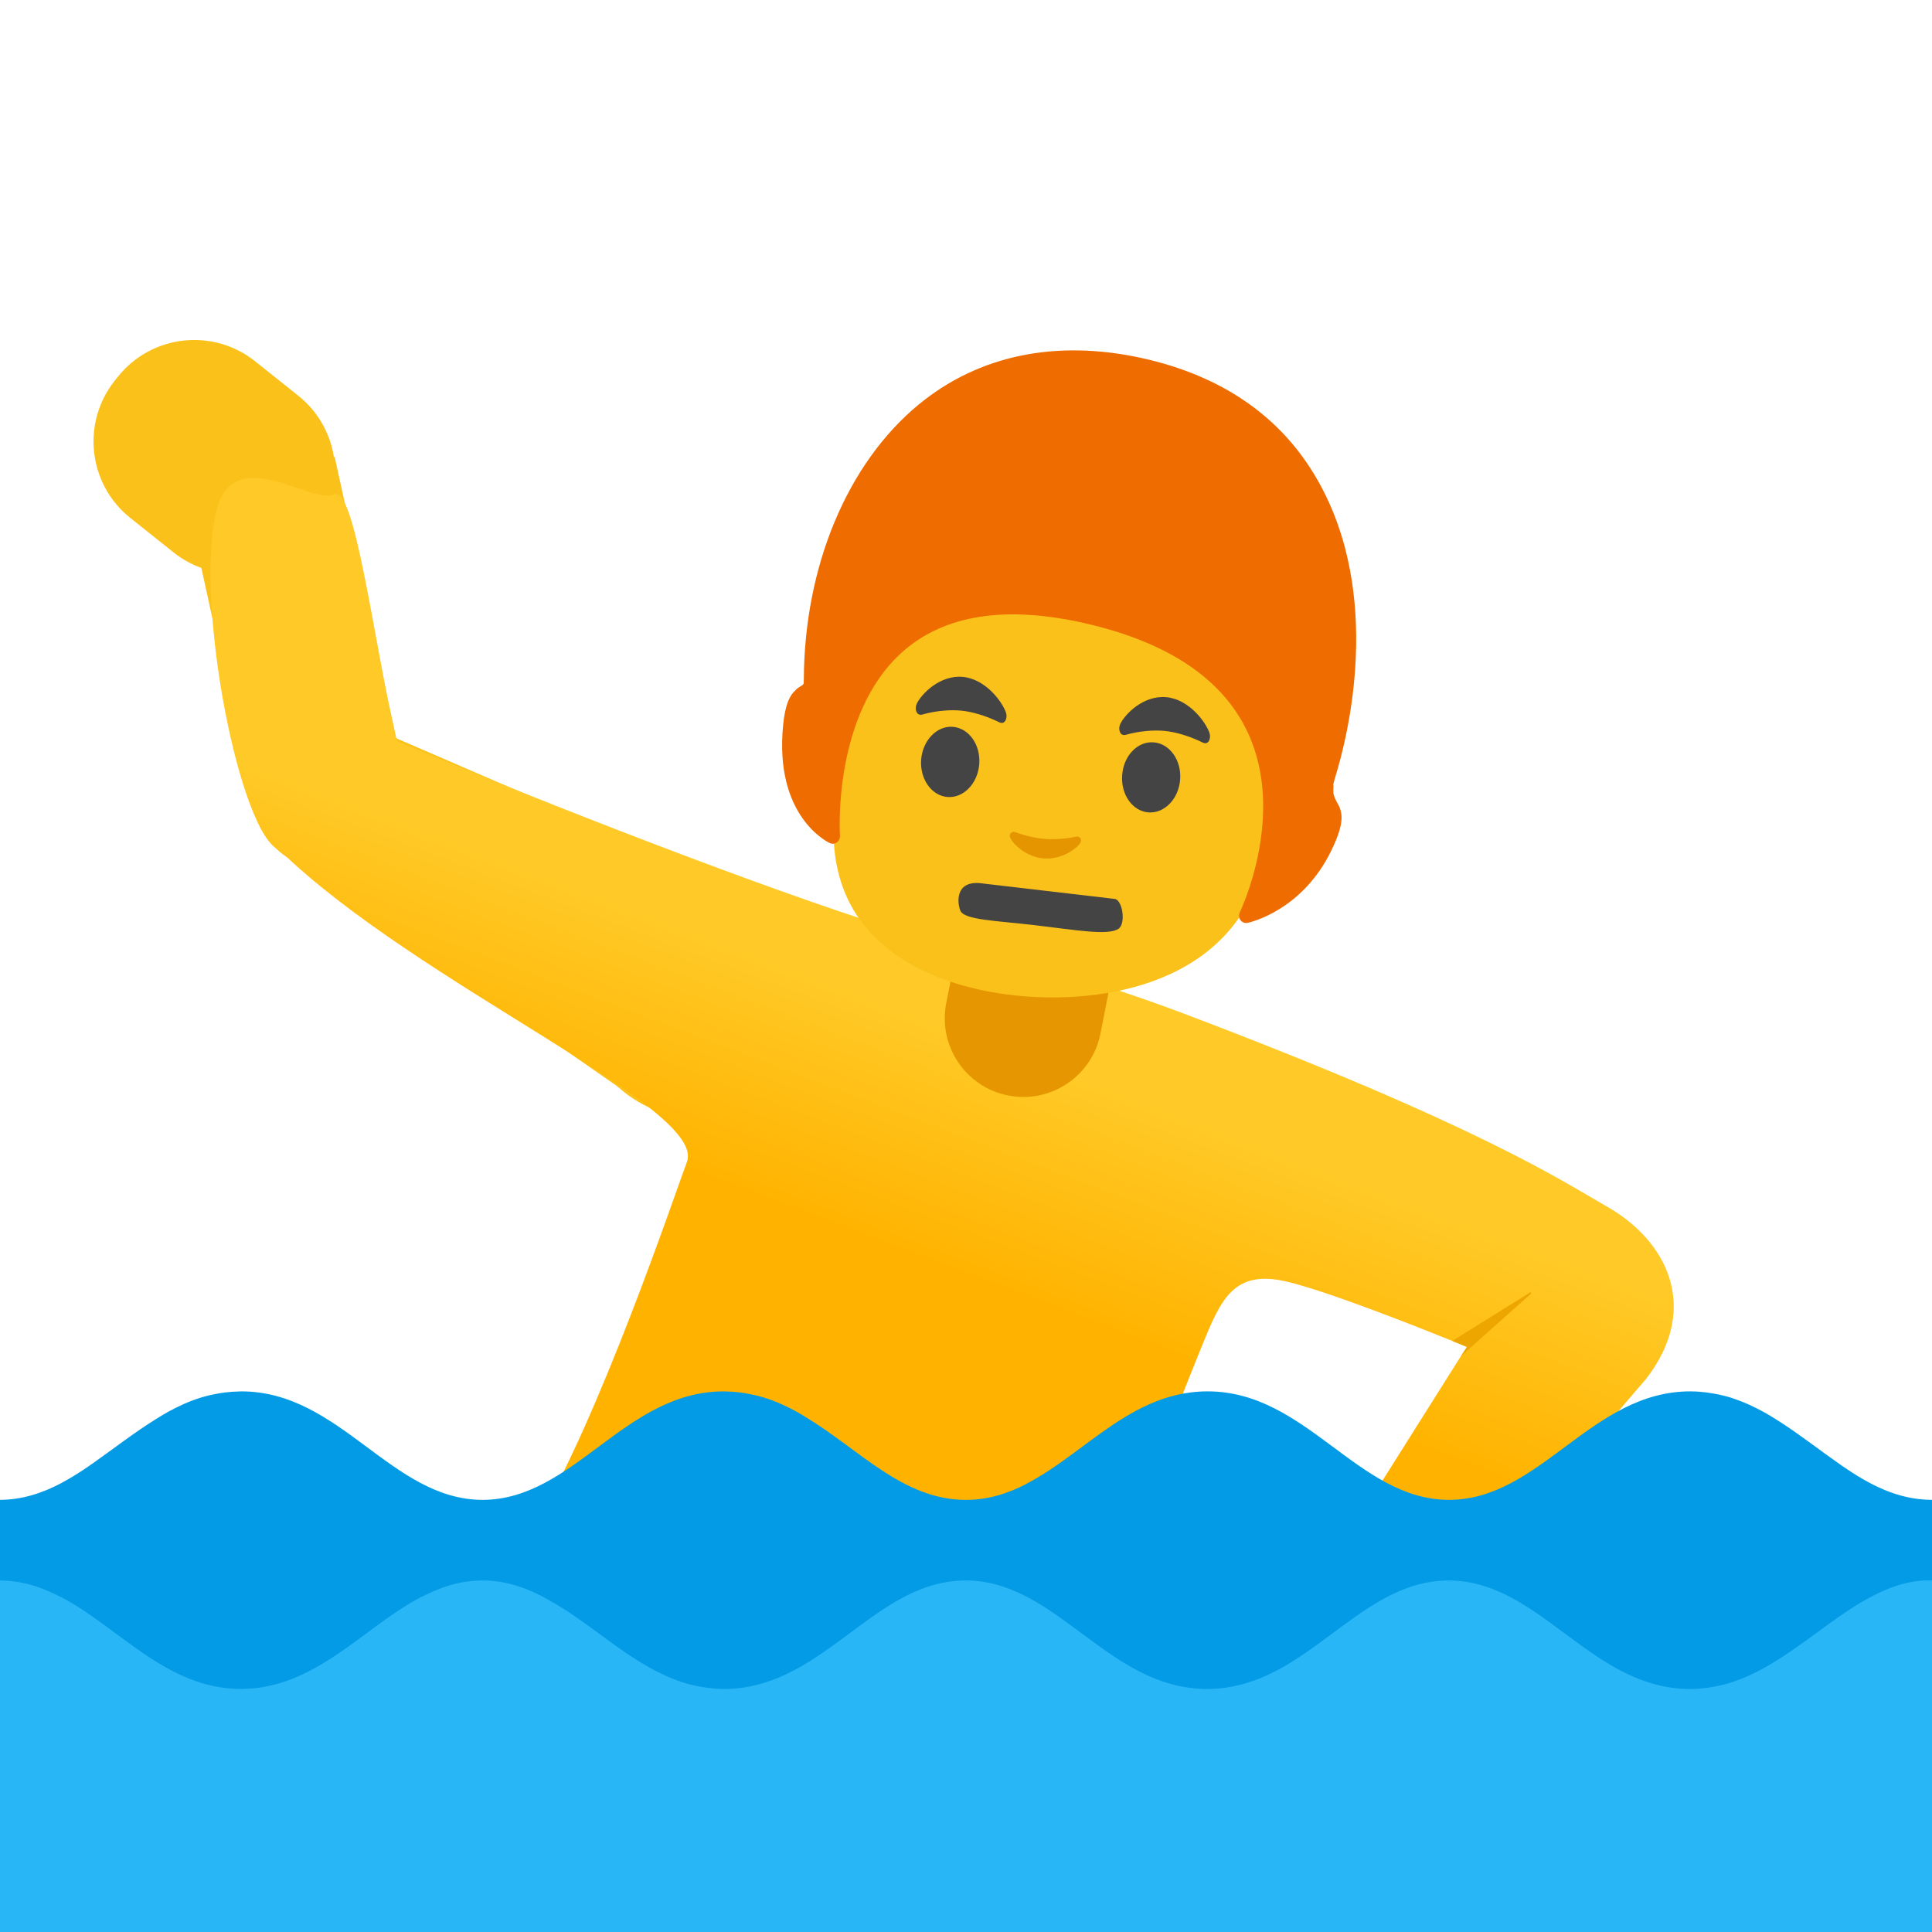
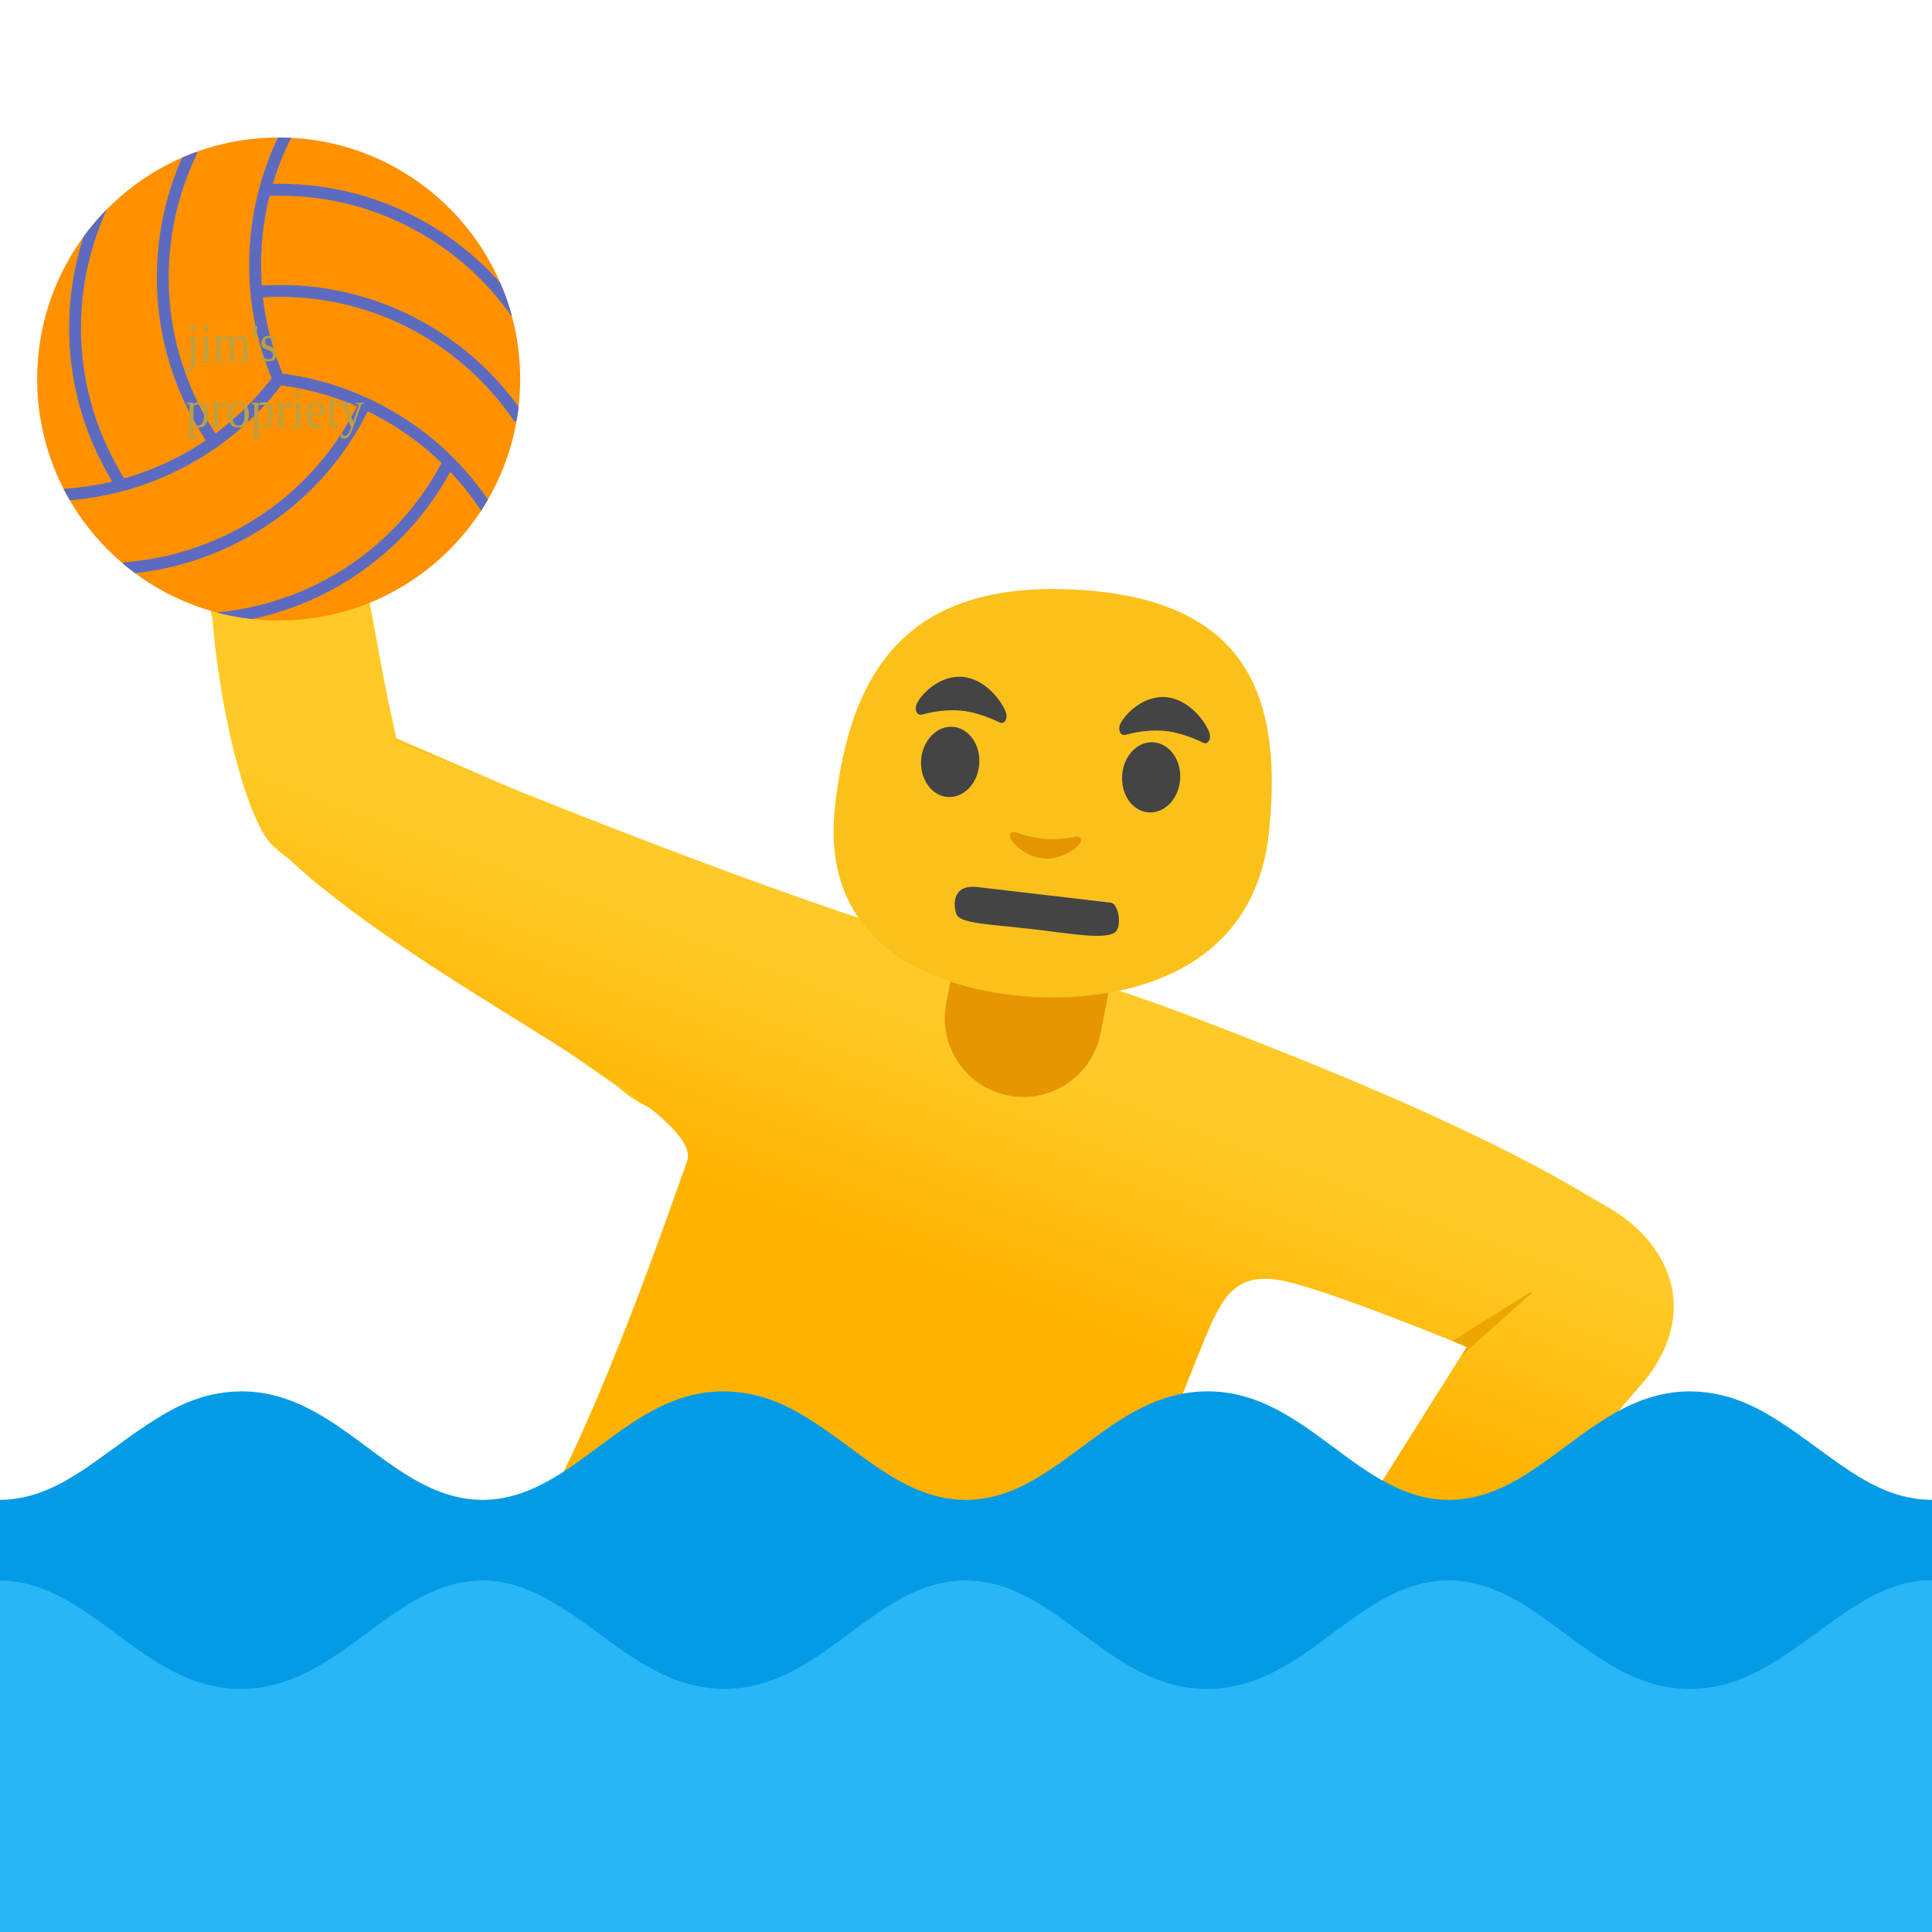
- <svg xmlns="http://www.w3.org/2000/svg" xmlns:xlink="http://www.w3.org/1999/xlink" version="1.1" id="Layer_1" x="0px" y="0px" viewBox="0 0 128 128" style="enable-background:new 0 0 128 128;" xml:space="preserve">
-   <defs id="defs23">
-     <clipPath id="b">
-       <use xlink:href="#a" overflow="visible" id="use18" />
+ <svg xmlns="http://www.w3.org/2000/svg" xmlns:xlink="http://www.w3.org/1999/xlink" xml:space="preserve" viewBox="0 0 128 128">
+   <defs>
+     <circle id="a" cx="28.56" cy="23.97" r="16" />
+     <circle id="b" cx="28.56" cy="23.97" r="16" />
+     <clipPath id="d">
+       <use xlink:href="#b" overflow="visible" />
    </clipPath>
-     <circle id="a" cx="28.56" cy="23.97" r="16" />
-     <clipPath id="b-3">
-       <use xlink:href="#a-7" overflow="visible" id="use18-6" />
-     </clipPath>
-     <circle id="a-7" cx="28.56" cy="23.97" r="16" />
  </defs>
-   <linearGradient id="body_1_" gradientUnits="userSpaceOnUse" x1="60.452" y1="44.724" x2="71.336" y2="73.468" gradientTransform="matrix(1 0 0 -1 0 128)">
-     <stop offset="0" style="stop-color:#FFB300" id="stop1" />
-     <stop offset="0.5" style="stop-color:#FFCA28" id="stop2" />
+   <linearGradient id="c" x1="60.452" x2="71.336" y1="44.724" y2="73.468" gradientTransform="matrix(1 0 0 -1 0 128)" gradientUnits="userSpaceOnUse">
+     <stop offset="0" style="stop-color:#ffb300" />
+     <stop offset=".5" style="stop-color:#ffca28" />
  </linearGradient>
-   <g fill="#fbc11b" id="g3" transform="translate(-6.537015,-5.243492)" style="enable-background:new 0 0 128 128">
-     <path d="m 31.04,53.4 -5.32,8.71 23.49,16.34 7.24,-14.06 z" id="path1" />
-     <circle cx="28.4" cy="57.72" transform="rotate(-16.403,28.407,57.722)" id="ellipse1" r="5.17" />
-     <path d="m 28.71,35.51 -10,2.04 4.72,21.52 9.99,-2.05 z" id="path2" />
-     <path d="m 14.35,30.2 -0.2,0.25 c -2.23,2.79 -1.78,6.87 1.01,9.1 l 2.86,2.28 c 2.79,2.23 6.87,1.78 9.1,-1.01 l 0.2,-0.25 c 2.23,-2.79 1.78,-6.87 -1.01,-9.1 l -2.86,-2.28 c -2.79,-2.24 -6.87,-1.78 -9.1,1.01 z" id="path3" />
-     <circle cx="52.83" cy="71.42" transform="rotate(-62.774,52.83,71.421)" id="ellipse3" r="7.91" />
+   <g fill="#fbc11b" transform="translate(-6.537 -5.243)">
+     <path d="m31.04 53.4-5.32 8.71 23.49 16.34 7.24-14.06z" />
+     <circle cx="28.4" cy="57.72" r="5.17" transform="rotate(-16.403 28.407 57.722)" />
+     <path d="m28.71 35.51-10 2.04 4.72 21.52 9.99-2.05z" />
+     <path d="m14.35 30.2-.2.25c-2.23 2.79-1.78 6.87 1.01 9.1l2.86 2.28c2.79 2.23 6.87 1.78 9.1-1.01l.2-.25c2.23-2.79 1.78-6.87-1.01-9.1l-2.86-2.28c-2.79-2.24-6.87-1.78-9.1 1.01" />
+     <circle cx="52.83" cy="71.42" r="7.91" transform="rotate(-62.774 52.83 71.421)" />
  </g>
-   <path id="body" style="fill:url(#body_1_)" d="m 109.07,91.34 c -0.09,0.12 -10.18,11.85 -10.18,11.85 L 91.218,98.689 96.78,89.86 97.19,89.24 c 0,0 -0.36,-0.15 -0.97,-0.4 -2.33,-0.94 -8.28,-3.3 -10.97,-3.93 -3.5,-0.82 -4.35,1.14 -5.61,4.24 -2.73,6.69 -6.25,16.3 -6.25,16.3 C 60.86,104.03 47.97,101.68 35.37,101.13 39.61,94.26 44.76,78.97 45.51,76.98 46.87,73.39 27.597,65.179 18.511,56.315 15.905,55.336 12.862,39.988 14.335,33.871 c 1.117,-4.64 6.296,-0.404 7.795,-1.114 1.368,-0.648 2.545,9.206 4.139,16.332 C 33.52,52.149 47.857,57.853 57.49,61.01 c 7.36,1.85 13.93,3.5 20.88,6.12 19.72,7.46 25.23,11.18 28.08,12.8 4.04,2.29 6.21,6.75 2.62,11.41 z" />
-   <path id="neck_1_" style="fill:#E59600;" d="M66.8,72.58L66.8,72.58c-2.82-0.55-4.66-3.29-4.11-6.11l0.92-4.69l10.22,2l-0.92,4.69  C72.36,71.29,69.62,73.13,66.8,72.58z" />
-   <g id="g23-6" style="display:inline" transform="translate(0,3.8866667e-4)">
-     <path id="water_x5F_top_1_-7" style="fill:#039be5" d="M -0.051,128 H 128.01 l -2.3e-4,-28.631 c -2.265,0 -4.153,-1.001 -5.971,-2.256 -0.034,-0.024 -0.068,-0.049 -0.102,-0.072 -1.343,-0.935 -2.663,-1.977 -4.061,-2.873 -0.369,-0.236 -0.742,-0.465 -1.125,-0.672 -0.561,-0.302 -1.136,-0.573 -1.74,-0.783 -0.162,-0.057 -0.324,-0.114 -0.49,-0.162 -0.151,-0.044 -0.305,-0.081 -0.459,-0.117 -0.196,-0.047 -0.396,-0.085 -0.598,-0.119 -0.133,-0.022 -0.265,-0.046 -0.4,-0.062 -0.332,-0.041 -0.67,-0.068 -1.02,-0.07 -0.015,-9.5e-5 -0.03,-0.002 -0.045,-0.002 -0.003,3e-6 -0.006,-8e-6 -0.01,0 -6.563,0 -9.923,7.174 -15.98,7.189 -0.003,8e-6 -0.006,-5e-6 -0.01,0 -0.003,-5e-6 -0.006,8e-6 -0.01,0 -6.047,-0.016 -9.418,-7.189 -15.98,-7.189 -0.003,0 -0.006,-4e-6 -0.01,0 -0.003,-4e-6 -0.006,0 -0.01,0 -0.387,0 -0.761,0.027 -1.127,0.074 -2.584,0.331 -4.674,1.757 -6.693,3.248 -1.375,1.012 -2.717,2.053 -4.16,2.799 v 0.008 c -1.237,0.64 -2.548,1.061 -4.02,1.061 -4.165,0 -7.07,-3.354 -10.596,-5.479 -0.193,-0.117 -0.383,-0.237 -0.58,-0.346 -0.688,-0.377 -1.399,-0.707 -2.154,-0.941 -0.03,-0.009 -0.06,-0.02 -0.09,-0.029 -0.206,-0.062 -0.417,-0.112 -0.629,-0.16 -0.139,-0.032 -0.28,-0.06 -0.422,-0.086 -0.165,-0.029 -0.33,-0.058 -0.5,-0.078 -0.313,-0.038 -0.631,-0.062 -0.959,-0.066 -0.024,-1.94e-4 -0.046,-0.004 -0.07,-0.004 -0.007,0 -0.013,-1.5e-5 -0.02,0 -0.007,-1.5e-5 -0.015,0 -0.021,0 -6.563,0 -9.921,7.174 -15.979,7.189 -6.047,-0.016 -9.418,-7.189 -15.98,-7.189 -0.007,0 -0.013,-1.5e-5 -0.02,0 -0.007,-1.5e-5 -0.015,0 -0.021,0 -0.026,0 -0.05,0.006 -0.076,0.006 -0.326,0.004 -0.646,0.027 -0.957,0.064 -0.157,0.019 -0.311,0.046 -0.465,0.072 -0.161,0.028 -0.321,0.059 -0.479,0.096 -0.205,0.047 -0.408,0.097 -0.607,0.156 -0.024,0.007 -0.048,0.016 -0.072,0.023 -0.748,0.23 -1.452,0.555 -2.133,0.926 -0.275,0.15 -0.541,0.317 -0.809,0.482 -1.47,0.91 -2.85,1.995 -4.25,2.977 -0.072,0.051 -0.144,0.103 -0.217,0.152 -0.57,0.392 -1.148,0.758 -1.742,1.076 -0.025,0.013 -0.048,0.03 -0.072,0.043 -1.267,0.669 -2.61,1.115 -4.121,1.115 z" />
-     <path id="water_x5F_bottom_1_-5" style="display:inline;fill:#29b6f6" d="M -0.061,128 H 144 l -0.029,-16.1 c -6.57,0 -10.158,-6.946 -16,-7.189 -1.902,-0.079 -3.742,0.829 -5.387,1.898 -0.006,0.004 -0.013,0.008 -0.019,0.012 -1.983,1.293 -3.864,2.934 -6.002,4.053 -0.288,0.15 -0.58,0.293 -0.879,0.42 -0.422,0.181 -0.853,0.344 -1.301,0.469 -0.07,0.019 -0.141,0.035 -0.211,0.053 -0.274,0.07 -0.554,0.125 -0.84,0.17 -0.084,0.013 -0.168,0.028 -0.254,0.039 -0.357,0.045 -0.721,0.076 -1.098,0.076 h -0.006 -0.004 c -0.409,0 -0.806,-0.03 -1.191,-0.082 -0.001,-1.8e-4 -0.003,1.8e-4 -0.004,0 -5.029,-0.689 -8.191,-5.523 -12.643,-6.799 -0.343,-0.098 -0.693,-0.176 -1.053,-0.229 -0.361,-0.053 -0.729,-0.08 -1.109,-0.08 -0.377,0 -0.744,0.028 -1.102,0.08 -5.03,0.734 -8.281,6.287 -13.699,7.027 -0.387,0.053 -0.785,0.082 -1.195,0.082 h -0.004 c -0.409,0 -0.806,-0.03 -1.191,-0.082 -0.001,-1.8e-4 -0.003,1.8e-4 -0.004,0 -5.029,-0.689 -8.191,-5.523 -12.643,-6.799 -0.343,-0.098 -0.693,-0.176 -1.053,-0.229 -0.361,-0.053 -0.729,-0.08 -1.109,-0.08 -0.377,0 -0.744,0.028 -1.102,0.08 -5.03,0.734 -8.281,6.287 -13.699,7.027 -0.387,0.053 -0.785,0.082 -1.195,0.082 h -0.004 c -0.377,-3.8e-4 -0.741,-0.031 -1.098,-0.076 -0.088,-0.011 -0.175,-0.025 -0.262,-0.039 -0.283,-0.044 -0.562,-0.101 -0.834,-0.17 -0.068,-0.017 -0.138,-0.032 -0.205,-0.051 -0.444,-0.123 -0.871,-0.284 -1.289,-0.463 -0.311,-0.132 -0.615,-0.281 -0.914,-0.438 -1.26,-0.662 -2.43,-1.506 -3.582,-2.361 -0.725,-0.538 -1.45,-1.057 -2.184,-1.547 -0.225,-0.15 -0.456,-0.282 -0.684,-0.422 -1.512,-0.926 -3.096,-1.623 -4.939,-1.623 -1.476,0 -2.789,0.438 -4.031,1.084 v -0.016 c -0.13,0.068 -0.258,0.139 -0.387,0.211 -3.683,2.061 -6.811,5.9 -11.602,5.91 -4.958,-0.011 -8.096,-4.114 -11.951,-6.111 v 0.012 c -1.252,-0.656 -2.58,-1.09 -4.07,-1.09 z" />
+   <path d="M109.07 91.34c-.09.12-10.18 11.85-10.18 11.85l-7.672-4.501 5.562-8.829.41-.62s-.36-.15-.97-.4c-2.33-.94-8.28-3.3-10.97-3.93-3.5-.82-4.35 1.14-5.61 4.24-2.73 6.69-6.25 16.3-6.25 16.3-12.53-1.42-25.42-3.77-38.02-4.32 4.24-6.87 9.39-22.16 10.14-24.15 1.36-3.59-17.913-11.801-26.999-20.665-2.606-.979-5.649-16.327-4.176-22.444 1.117-4.64 6.295-.403 7.794-1.113 1.369-.649 2.545 9.206 4.14 16.331 7.251 3.06 21.588 8.764 31.221 11.921 7.36 1.85 13.93 3.5 20.88 6.12 19.72 7.46 25.23 11.18 28.08 12.8 4.04 2.29 6.21 6.75 2.62 11.41" style="fill:url(#c)" />
+   <path d="M66.8 72.58a5.21 5.21 0 0 1-4.11-6.11l.92-4.69 10.22 2-.92 4.69a5.21 5.21 0 0 1-6.11 4.11" style="fill:#e59600" />
+   <g style="display:inline">
+     <path d="M-.051 128H128.01V99.37c-2.265 0-4.153-1.002-5.97-2.257q-.052-.035-.102-.072c-1.344-.935-2.663-1.977-4.061-2.873a18 18 0 0 0-1.125-.672 12 12 0 0 0-1.74-.783c-.163-.057-.324-.114-.49-.162a10 10 0 0 0-1.057-.237c-.133-.022-.265-.046-.4-.062a9 9 0 0 0-1.02-.07L112 92.18h-.01c-6.563 0-9.923 7.173-15.98 7.19h-.02c-6.047-.017-9.418-7.19-15.98-7.19h-.02q-.58.002-1.127.074c-2.584.331-4.674 1.757-6.693 3.248-1.375 1.012-2.718 2.053-4.16 2.799v.008c-1.238.64-2.549 1.06-4.02 1.06-4.165 0-7.07-3.354-10.596-5.478-.193-.117-.383-.238-.58-.346-.688-.377-1.399-.708-2.154-.942l-.09-.029a9 9 0 0 0-.629-.16 9 9 0 0 0-.422-.086c-.165-.029-.33-.058-.5-.078a9 9 0 0 0-.959-.066q-.035-.002-.07-.004h-.041c-6.563 0-9.921 7.173-15.979 7.19-6.047-.017-9.417-7.19-15.98-7.19h-.041c-.026 0-.05.005-.076.006a9 9 0 0 0-.957.064c-.158.019-.311.046-.465.072a9.43 9.43 0 0 0-1.086.252l-.072.024a11.6 11.6 0 0 0-2.133.925c-.275.15-.542.317-.809.483-1.47.91-2.85 1.995-4.25 2.976q-.108.077-.217.153c-.57.392-1.148.757-1.742 1.076q-.035.022-.072.043c-1.267.67-2.61 1.115-4.121 1.115z" style="fill:#039be5" />
+     <path d="M-.061 128H144l-.03-16.1c-6.57 0-10.157-6.945-16-7.19-1.901-.078-3.742.83-5.386 1.9l-.02.011c-1.983 1.293-3.864 2.934-6.001 4.053q-.432.227-.88.42c-.421.18-.852.344-1.3.468q-.105.028-.211.053-.411.105-.84.17-.126.021-.254.04c-.357.044-.72.075-1.098.075h-.01c-.409 0-.805-.03-1.19-.082h-.005c-5.028-.689-8.19-5.523-12.642-6.798a8 8 0 0 0-1.053-.229 7.6 7.6 0 0 0-2.211 0c-5.03.734-8.281 6.287-13.7 7.027a9 9 0 0 1-1.195.082h-.004c-.409 0-.805-.03-1.191-.082h-.004c-5.028-.689-8.19-5.523-12.642-6.798a8 8 0 0 0-1.053-.229 7.6 7.6 0 0 0-2.211 0c-5.03.734-8.281 6.287-13.7 7.027a9 9 0 0 1-1.195.082h-.004a9 9 0 0 1-1.097-.076q-.133-.016-.262-.039a9 9 0 0 1-.834-.17q-.103-.024-.205-.05a10 10 0 0 1-1.29-.463q-.465-.201-.913-.438c-1.26-.662-2.43-1.506-3.582-2.361a54 54 0 0 0-2.184-1.547c-.224-.15-.455-.283-.683-.422-1.512-.926-3.096-1.623-4.94-1.623-1.476 0-2.789.438-4.031 1.084v-.016q-.194.103-.387.211c-3.683 2.061-6.81 5.9-11.601 5.91-4.959-.01-8.097-4.114-11.952-6.111v.012c-1.252-.656-2.58-1.09-4.07-1.09z" style="display:inline;fill:#29b6f6" />
  </g>
-   <path id="tone_1_" style="fill:#EDA600;" d="M101.44,85.65c0.02,0.02,0.01,0.04-0.01,0.06l-4.65,4.15l0.41-0.62  c0,0-0.36-0.15-0.97-0.4l5.15-3.21C101.4,85.62,101.43,85.62,101.44,85.65z" />
-   <linearGradient id="hand_2_" gradientUnits="userSpaceOnUse" x1="222.723" y1="-1979.973" x2="222.408" y2="-1991.079" gradientTransform="matrix(0.7216 0.5127 0.5792 -0.8152 1083.598 -1632.477)">
-     <stop offset="0.5" style="stop-color:#FFCA28" id="stop22" />
-     <stop offset="1" style="stop-color:#FFB300" id="stop23" />
-   </linearGradient>
-   <path d="m 71.307,39.068 c 11.4,0.627 13.71,7.155 12.76,16.098 -0.98,9.274 -9.5,11.219 -15.61,10.881 -6.02,-0.331 -14.13,-3.12 -13.15,-12.459 0.95,-8.942 4.61,-15.147 16,-14.52 z" fill="#fbc11b" id="path13" style="stroke-width:0.849" />
-   <path d="m 74.347,51.353 c -0.1,1.28 0.68,2.39 1.74,2.47 1.06,0.08 2,-0.89 2.1,-2.17 0.1,-1.28 -0.69,-2.39 -1.75,-2.47 -1.06,-0.09 -2,0.88 -2.09,2.17 m -9.47,-0.72 c -0.1,1.28 -1.04,2.25 -2.1,2.17 -1.06,-0.08 -1.84,-1.19 -1.75,-2.47 0.1,-1.28 1.04,-2.26 2.1,-2.18 1.07,0.09 1.85,1.19 1.75,2.48" fill="#444444" id="path14" />
-   <path d="m 67.267,55.133 c 0.69,0.25 1.42,0.41 1.99,0.45 0.57,0.04 1.31,0 2.03,-0.15 0.31,-0.06 0.41,0.23 0.28,0.42 -0.25,0.38 -1.22,1.11 -2.41,1.02 -1.19,-0.09 -2.04,-0.96 -2.23,-1.37 -0.09,-0.2 0.05,-0.47 0.34,-0.37 z" fill="#e49500" id="path15" />
-   <path d="m 66.218,47.86 c -0.879,-0.433 -1.808,-0.71 -2.534,-0.779 -0.726,-0.069 -1.668,0 -2.585,0.26 -0.395,0.104 -0.522,-0.398 -0.357,-0.727 0.318,-0.658 1.554,-1.921 3.069,-1.766 1.515,0.156 2.598,1.662 2.84,2.371 0.115,0.346 -0.064,0.814 -0.433,0.64 z" fill="#e49500" id="path15-5" style="fill:#444444;fill-opacity:1;stroke-width:1.485" />
-   <path d="m 79.7,49.204 c -0.879,-0.433 -1.808,-0.71 -2.534,-0.779 -0.726,-0.069 -1.668,0 -2.585,0.26 -0.395,0.104 -0.522,-0.398 -0.357,-0.727 0.318,-0.658 1.554,-1.921 3.069,-1.766 1.515,0.156 2.598,1.662 2.84,2.371 0.115,0.346 -0.064,0.814 -0.433,0.64 z" fill="#e49500" id="path15-5-2" style="fill:#444444;fill-opacity:1;stroke-width:1.485" />
-   <path d="m 54.747,46.283 c 0.74,-0.43 1.25,-1.15 1.86,-1.75 1.96,-1.93 4.84,-2.56 7.57,-2.92 3.82,-0.51 7.75,-0.66 11.48,0.29 3.73,0.95 7.27,3.12 9.24,6.43" fill="none" id="path16" />
-   <g id="swimming_x5F_cap" style="fill:#ef6c00;fill-opacity:1" transform="matrix(0.9555428,-0.01989605,0.02030015,0.9749505,0.8947951,4.447317)">
-     <radialGradient id="SVGID_4_" cx="72.26" cy="87.692" r="19.774" gradientTransform="matrix(1,0,0,-1,0,128)" gradientUnits="userSpaceOnUse">
-       <stop offset="0" style="stop-color:#00BFA5" id="stop17" />
-       <stop offset="1" style="stop-color:#00AB94" id="stop18" />
-     </radialGradient>
-     <path style="fill:#ef6c00;fill-opacity:1" d="m 90.61,51.72 c 0.42,0.7 0.64,1.35 -0.41,3.36 -2.11,4.04 -5.74,4.76 -5.9,4.79 -0.03,0.01 -0.06,0.01 -0.09,0.01 -0.16,0 -0.31,-0.07 -0.4,-0.2 -0.12,-0.16 -0.13,-0.36 -0.04,-0.53 0.03,-0.07 3.37,-6.53 0.81,-12.21 -1.66,-3.68 -5.41,-6.26 -11.17,-7.66 -5.42,-1.32 -9.66,-0.77 -12.61,1.67 -4.99,4.13 -4.64,12.35 -4.63,12.43 0,0.18 -0.08,0.35 -0.23,0.45 -0.14,0.09 -0.33,0.11 -0.49,0.03 -0.16,-0.08 -3.82,-1.91 -3.06,-8.09 0.18,-1.44 0.52,-2.03 0.92,-2.35 0.12,-0.11 0.25,-0.19 0.38,-0.26 0.17,-0.09 0.2,-0.11 0.2,-0.4 v -0.05 c 0.2,-7.7 3.33,-14.63 8.38,-18.53 4.21,-3.24 9.56,-4.22 15.48,-2.83 5.57,1.32 9.62,4.19 12.03,8.54 4.41,7.95 1.72,17.5 0.79,20.23 -0.34,1 -0.17,1.26 0.04,1.6 z" id="path18-6" />
-     <path style="fill:#ef6c00;fill-opacity:1" d="m 55.42,48.43 c 0,0 -0.34,-1.73 -0.86,-3.11 -0.4,-1.02 -0.97,-1.64 -1.25,-1.9 0.12,-0.11 0.25,-0.19 0.38,-0.26 0.17,-0.09 0.2,-0.11 0.2,-0.4 0.23,0.12 0.8,0.52 1.43,1.71 0.7,1.34 0.1,3.96 0.1,3.96 z" id="path19-7" />
-     <path style="fill:#ef6c00;fill-opacity:1" d="m 86.18,55.48 c 0,0 1.46,-2.03 2.63,-2.92 1.19,-0.91 1.82,-0.79 1.82,-0.79 0,0 -0.18,-0.37 -0.2,-0.59 -0.02,-0.22 0.02,-0.52 0.02,-0.52 0,0 -0.63,0.06 -1.85,0.79 -1.95,1.2 -2.42,4.03 -2.42,4.03 z" id="path20-5" />
+   <path d="M101.44 85.65c.02.02.01.04-.01.06l-4.65 4.15.41-.62s-.36-.15-.97-.4l5.15-3.21c.03-.01.06-.01.07.02" style="fill:#eda600" />
+   <path fill="#fbc11b" d="M71.307 39.068c11.4.627 13.71 7.155 12.76 16.098-.98 9.274-9.5 11.22-15.61 10.88-6.02-.331-14.13-3.12-13.15-12.458.95-8.943 4.61-15.147 16-14.52" style="stroke-width:.849" />
+   <path fill="#444" d="M74.347 51.353c-.1 1.28.68 2.39 1.74 2.47s2-.89 2.1-2.17-.69-2.39-1.75-2.47c-1.06-.09-2 .88-2.09 2.17m-9.47-.72c-.1 1.28-1.04 2.25-2.1 2.17s-1.84-1.19-1.75-2.47c.1-1.28 1.04-2.26 2.1-2.18 1.07.09 1.85 1.19 1.75 2.48" />
+   <path fill="#e49500" d="M67.267 55.133c.69.25 1.42.41 1.99.45s1.31 0 2.03-.15c.31-.06.41.23.28.42-.25.38-1.22 1.11-2.41 1.02s-2.04-.96-2.23-1.37c-.09-.2.05-.47.34-.37" />
+   <path fill="#e49500" d="M66.218 47.86c-.879-.432-1.808-.71-2.534-.779s-1.668 0-2.585.26c-.395.104-.522-.398-.357-.727.319-.658 1.554-1.921 3.07-1.766s2.597 1.662 2.839 2.372c.115.346-.064.813-.433.64M79.7 49.204c-.878-.433-1.808-.71-2.534-.78-.726-.069-1.668 0-2.585.26-.395.104-.522-.398-.357-.727.319-.658 1.554-1.921 3.07-1.765 1.515.155 2.597 1.661 2.84 2.371.114.346-.064.814-.434.64" style="fill:#444;fill-opacity:1;stroke-width:1.485" />
+   <path fill="none" d="M54.747 46.283c.74-.43 1.25-1.15 1.86-1.75 1.96-1.93 4.84-2.56 7.57-2.92 3.82-.51 7.75-.66 11.48.29s7.27 3.12 9.24 6.43" />
+   <g transform="translate(-10.097 1.14)">
+     <use xlink:href="#b" fill="#ff9100" overflow="visible" />
+     <g fill="none" stroke="#5c6bc0" stroke-width=".787" clip-path="url(#d)">
+       <path d="M28.55 23.98c-1-2.32-1.55-4.88-1.55-7.57 0-3.17.77-6.16 2.13-8.79" />
+       <path d="M27.64 11.45c.32-.02.65-.02.98-.02 6.49 0 12.22 3.22 15.69 8.15m-17.23-1.39c.51-.04 1.02-.06 1.54-.06 6.62 0 12.46 3.35 15.9 8.46M28.53 23.97c2.51.3 5.01 1.1 7.33 2.44 2.75 1.58 4.95 3.75 6.55 6.24" />
+       <path d="M39.84 29.45c-.15.29-.3.58-.47.86-3.24 5.62-8.9 8.97-14.9 9.52m9.81-14.24c-.22.46-.46.92-.72 1.37-3.31 5.73-9.13 9.11-15.28 9.55M28.55 23.97a19 19 0 0 1-5.78 5.13 19.2 19.2 0 0 1-8.68 2.55" />
+       <path d="M18.15 31.01q-.27-.405-.51-.84c-3.24-5.62-3.32-12.2-.79-17.67m7.42 15.63c-.29-.42-.56-.86-.82-1.31-3.31-5.73-3.32-12.47-.63-18" />
+     </g>
+     <text xml:space="preserve" x="23.991" y="30.52" style="writing-mode:lr-tb;direction:ltr;white-space:pre;inline-size:57.739;display:inline;fill:#bba143;fill-opacity:1" transform="matrix(.26811 0 0 .29253 15.984 13.835)">
+       <tspan x="23.991" y="30.52">jim's </tspan>
+       <tspan x="23.991" y="45.52">propriety</tspan>
+     </text>
  </g>
-   <path d="m 73.85,59.555 c -0.626,-0.07 -4.477,-0.524 -4.477,-0.524 0,0 -3.851,-0.453 -4.477,-0.524 -1.677,-0.122 -1.457,1.407 -1.266,1.837 0.281,0.604 2.305,0.647 4.937,0.953 2.633,0.306 4.88,0.717 5.548,0.228 0.49,-0.357 0.252,-1.907 -0.265,-1.971 z" fill="#444444" id="path31" style="stroke-width:0.958" />
+   <path fill="#444" d="M73.6 59.805c-.627-.07-4.477-.524-4.477-.524s-3.851-.454-4.477-.524c-1.678-.122-1.458 1.407-1.267 1.837.281.604 2.305.647 4.938.954s4.88.717 5.548.228c.49-.357.252-1.907-.265-1.971" style="stroke-width:.958" />
</svg>
